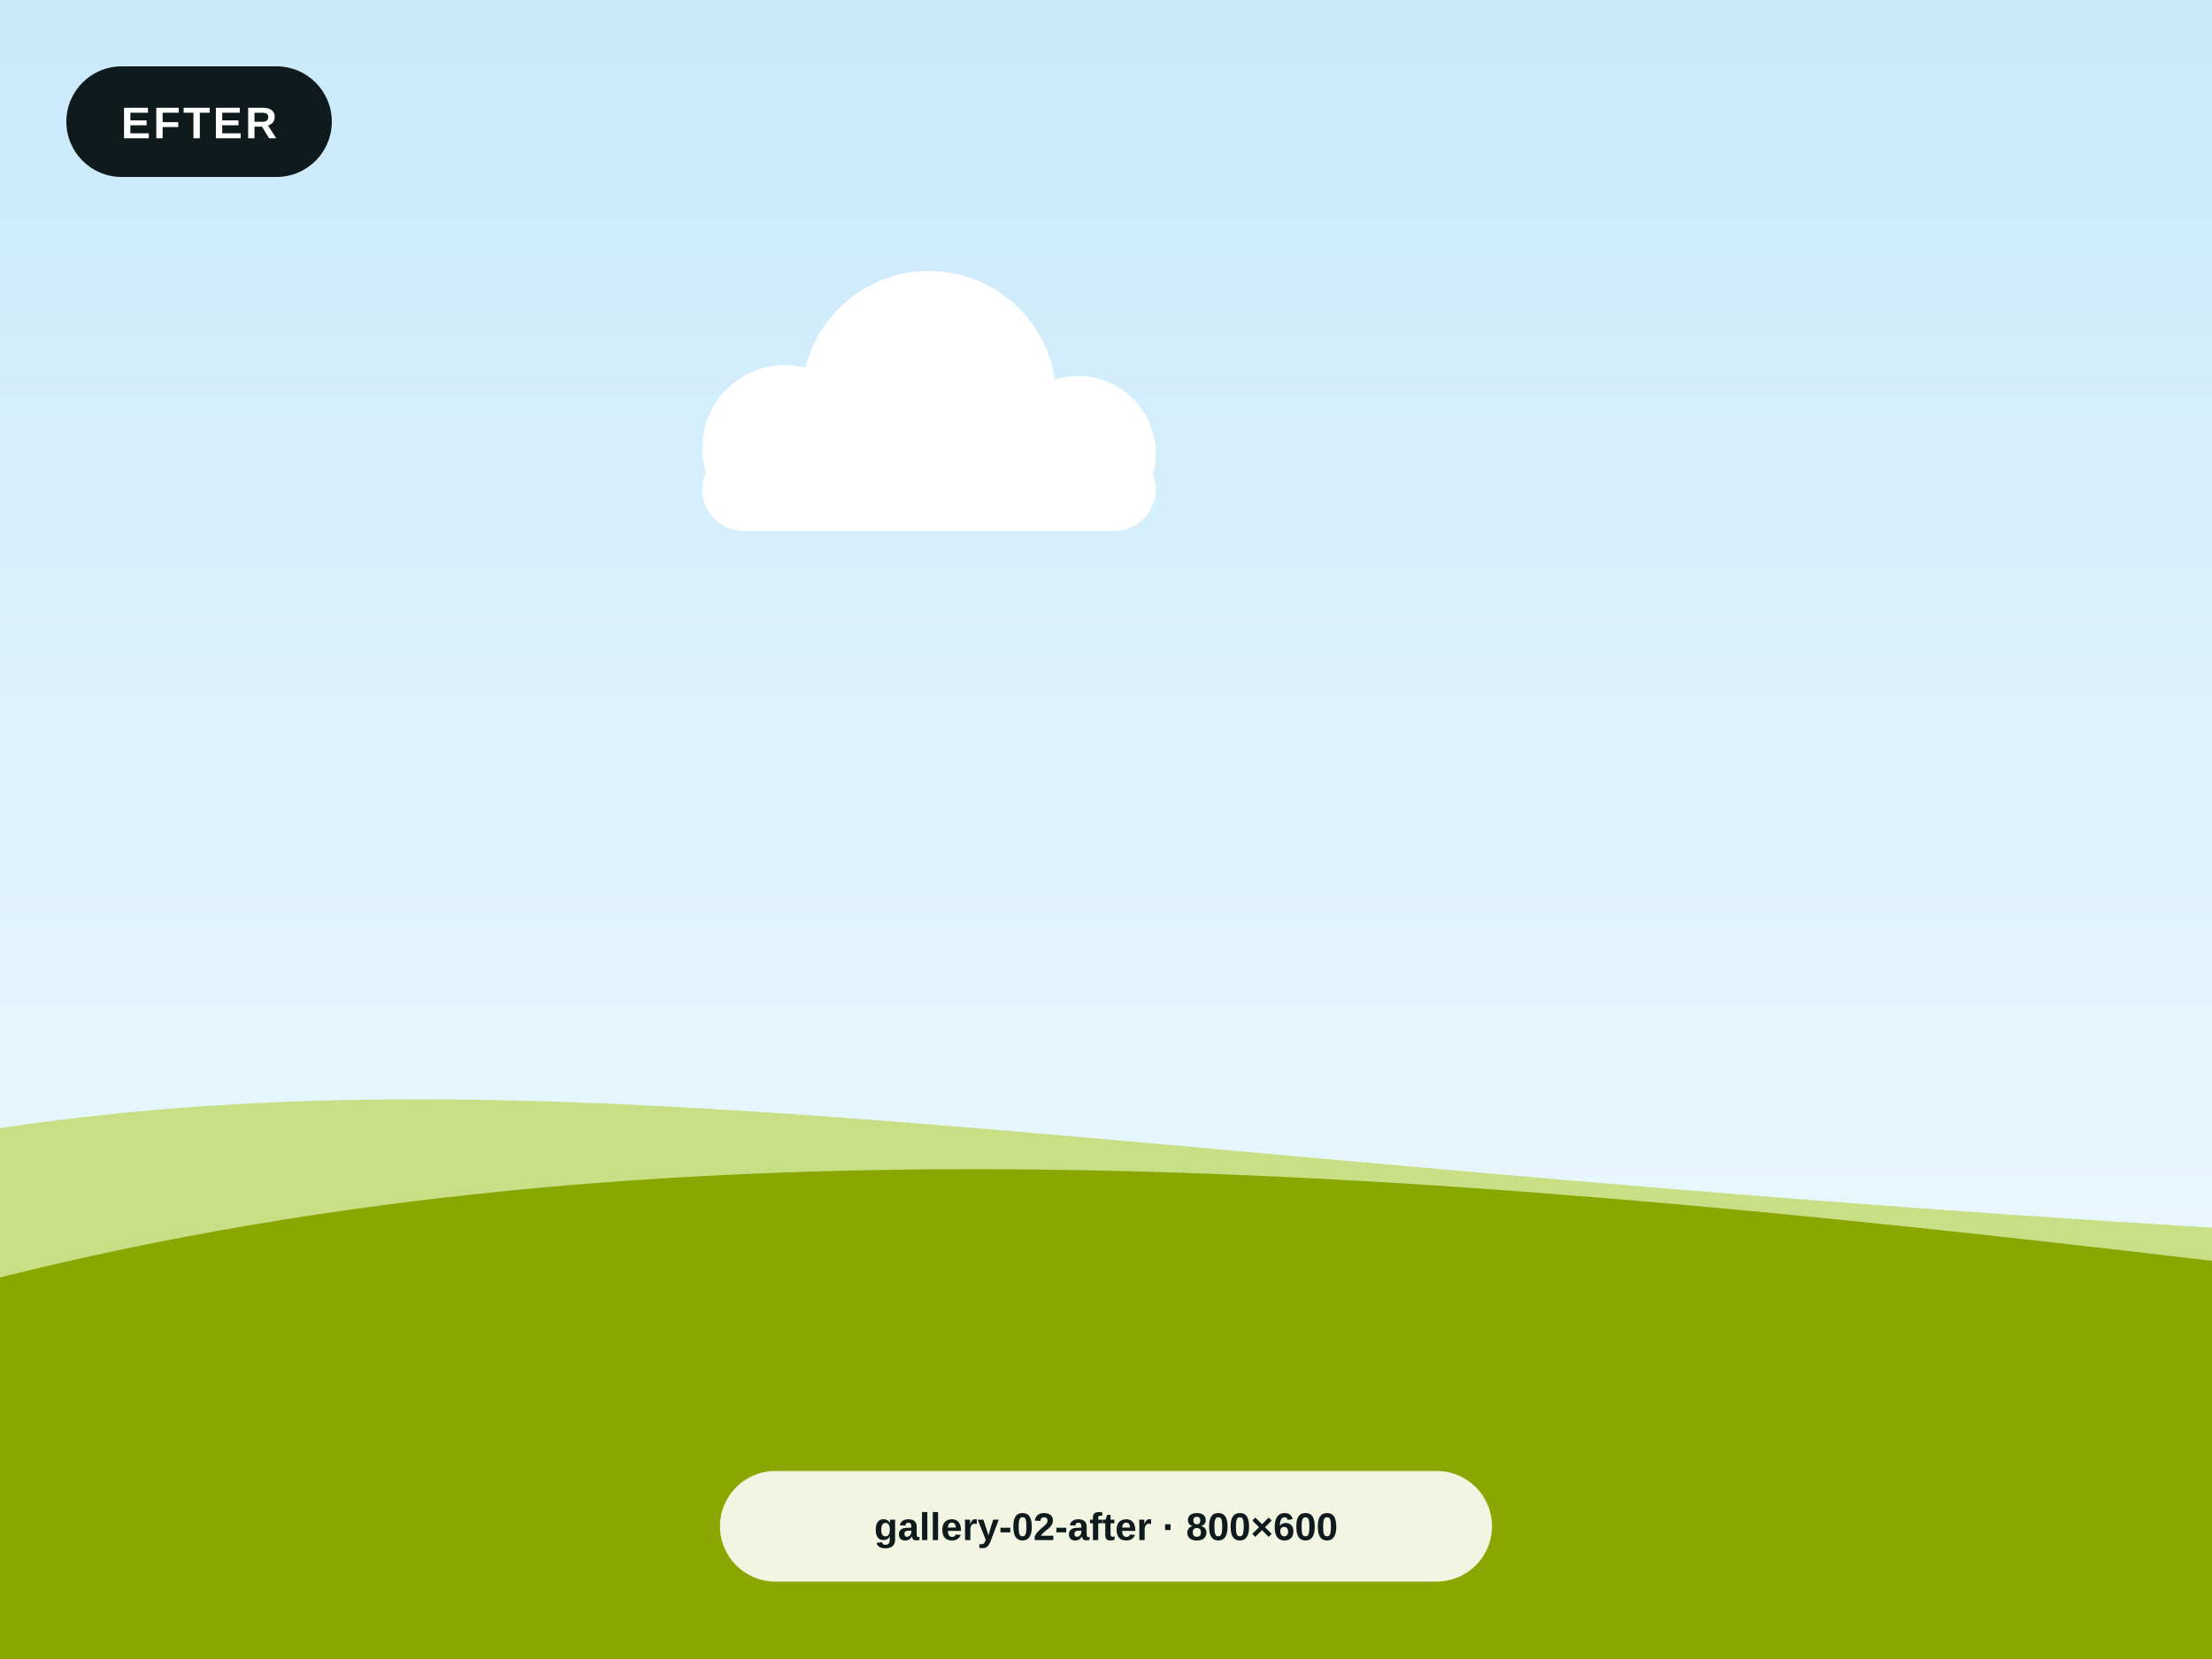
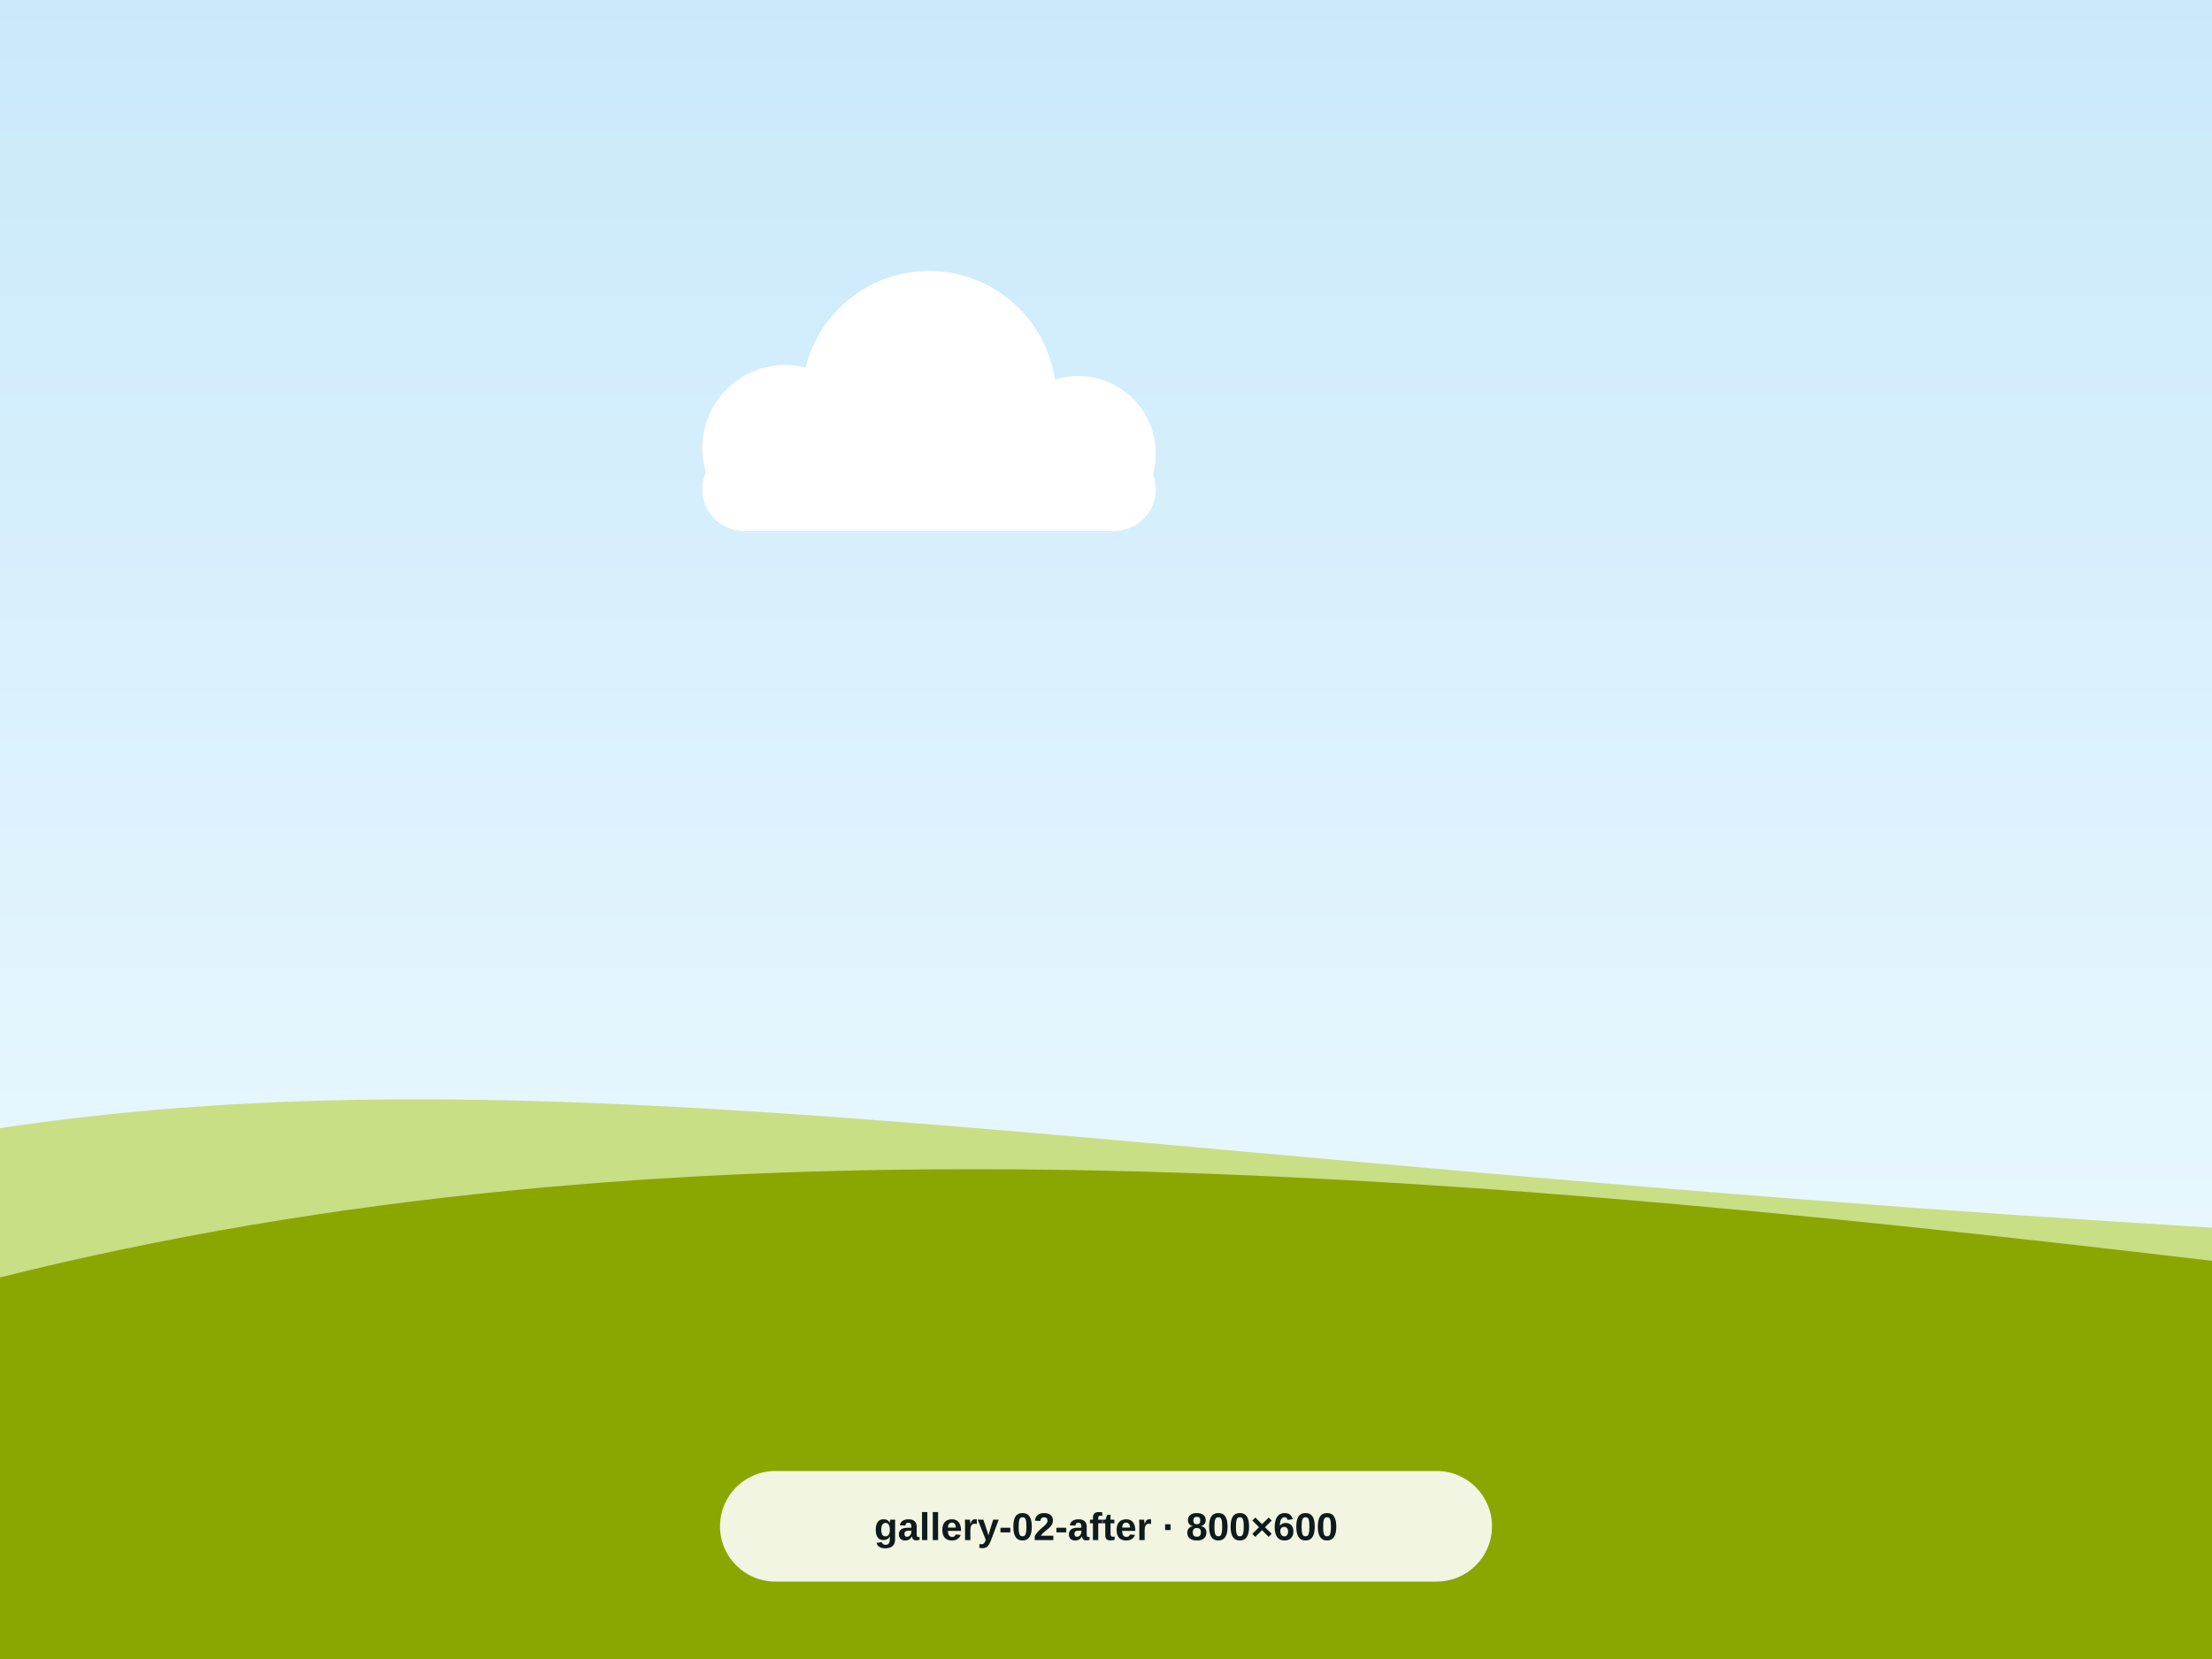
<svg xmlns="http://www.w3.org/2000/svg" viewBox="0 0 800 600" width="800" height="600" preserveAspectRatio="xMidYMid slice">
  <defs>
    <linearGradient id="sky" x1="0" y1="0" x2="0" y2="1">
      <stop offset="0" stop-color="#C9E9FB" />
      <stop offset="1" stop-color="#F3FCFF" />
    </linearGradient>
  </defs>
  <rect width="800" height="600" fill="url(#sky)" />
  <g fill="#FFFFFF">
    <circle cx="336" cy="144" r="46" />
    <circle cx="284" cy="162" r="30" />
    <circle cx="390" cy="164" r="28" />
    <rect x="254" y="162" width="164" height="30" rx="15" />
  </g>
  <path d="M0 408 C 200 378, 400 420, 800 444 L 800 600 L 0 600 Z" fill="#C8DF85" />
  <path d="M0 462 C 240 402, 496 420, 800 456 L 800 600 L 0 600 Z" fill="#8AA600" />
-   <g transform="translate(24 24)">
-     <rect width="96" height="40" rx="20" fill="#0E1A1C" />
-     <text x="48" y="26" text-anchor="middle" font-family="Figtree, Arial, sans-serif" font-size="16" font-weight="700" fill="#fff" letter-spacing="1">EFTER</text>
-   </g>
  <g transform="translate(260.4 532)">
    <rect width="279.2" height="40" rx="20" fill="#FFFFFF" fill-opacity="0.88" />
    <text x="139.6" y="25" text-anchor="middle" font-family="Figtree, Arial, sans-serif" font-size="14" font-weight="600" fill="#0E1A1C">gallery-02-after · 800×600</text>
  </g>
</svg>
